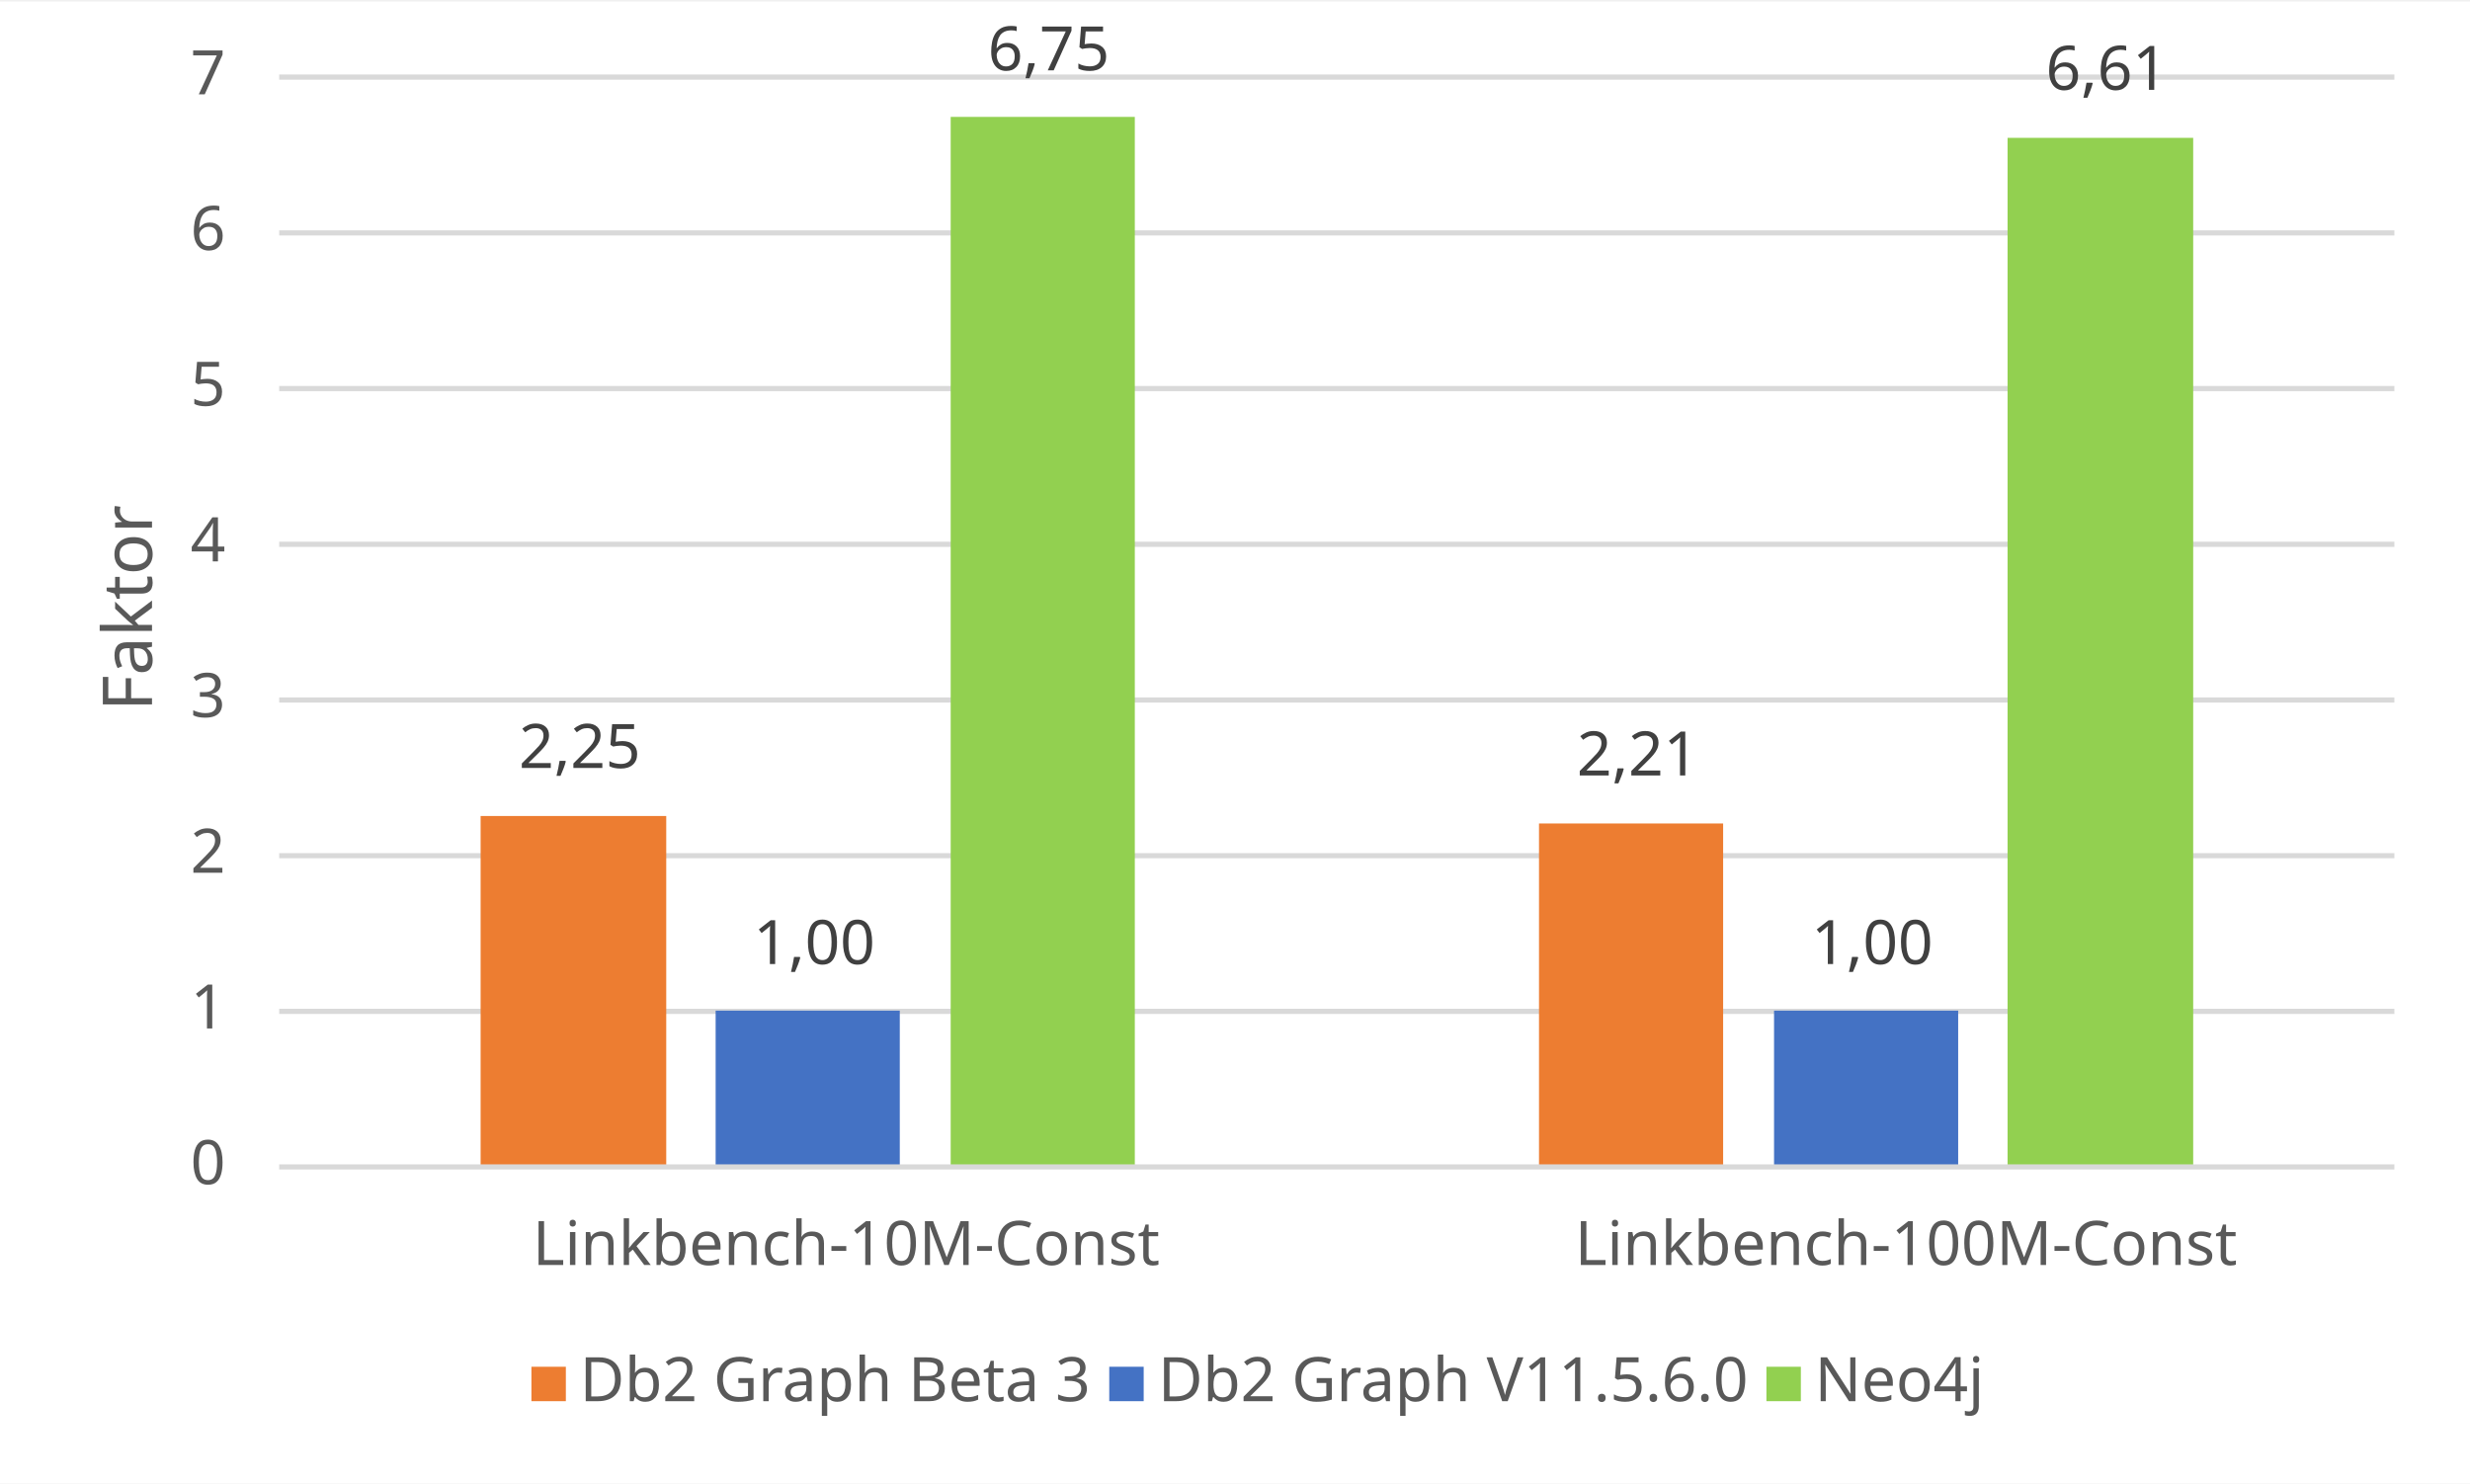
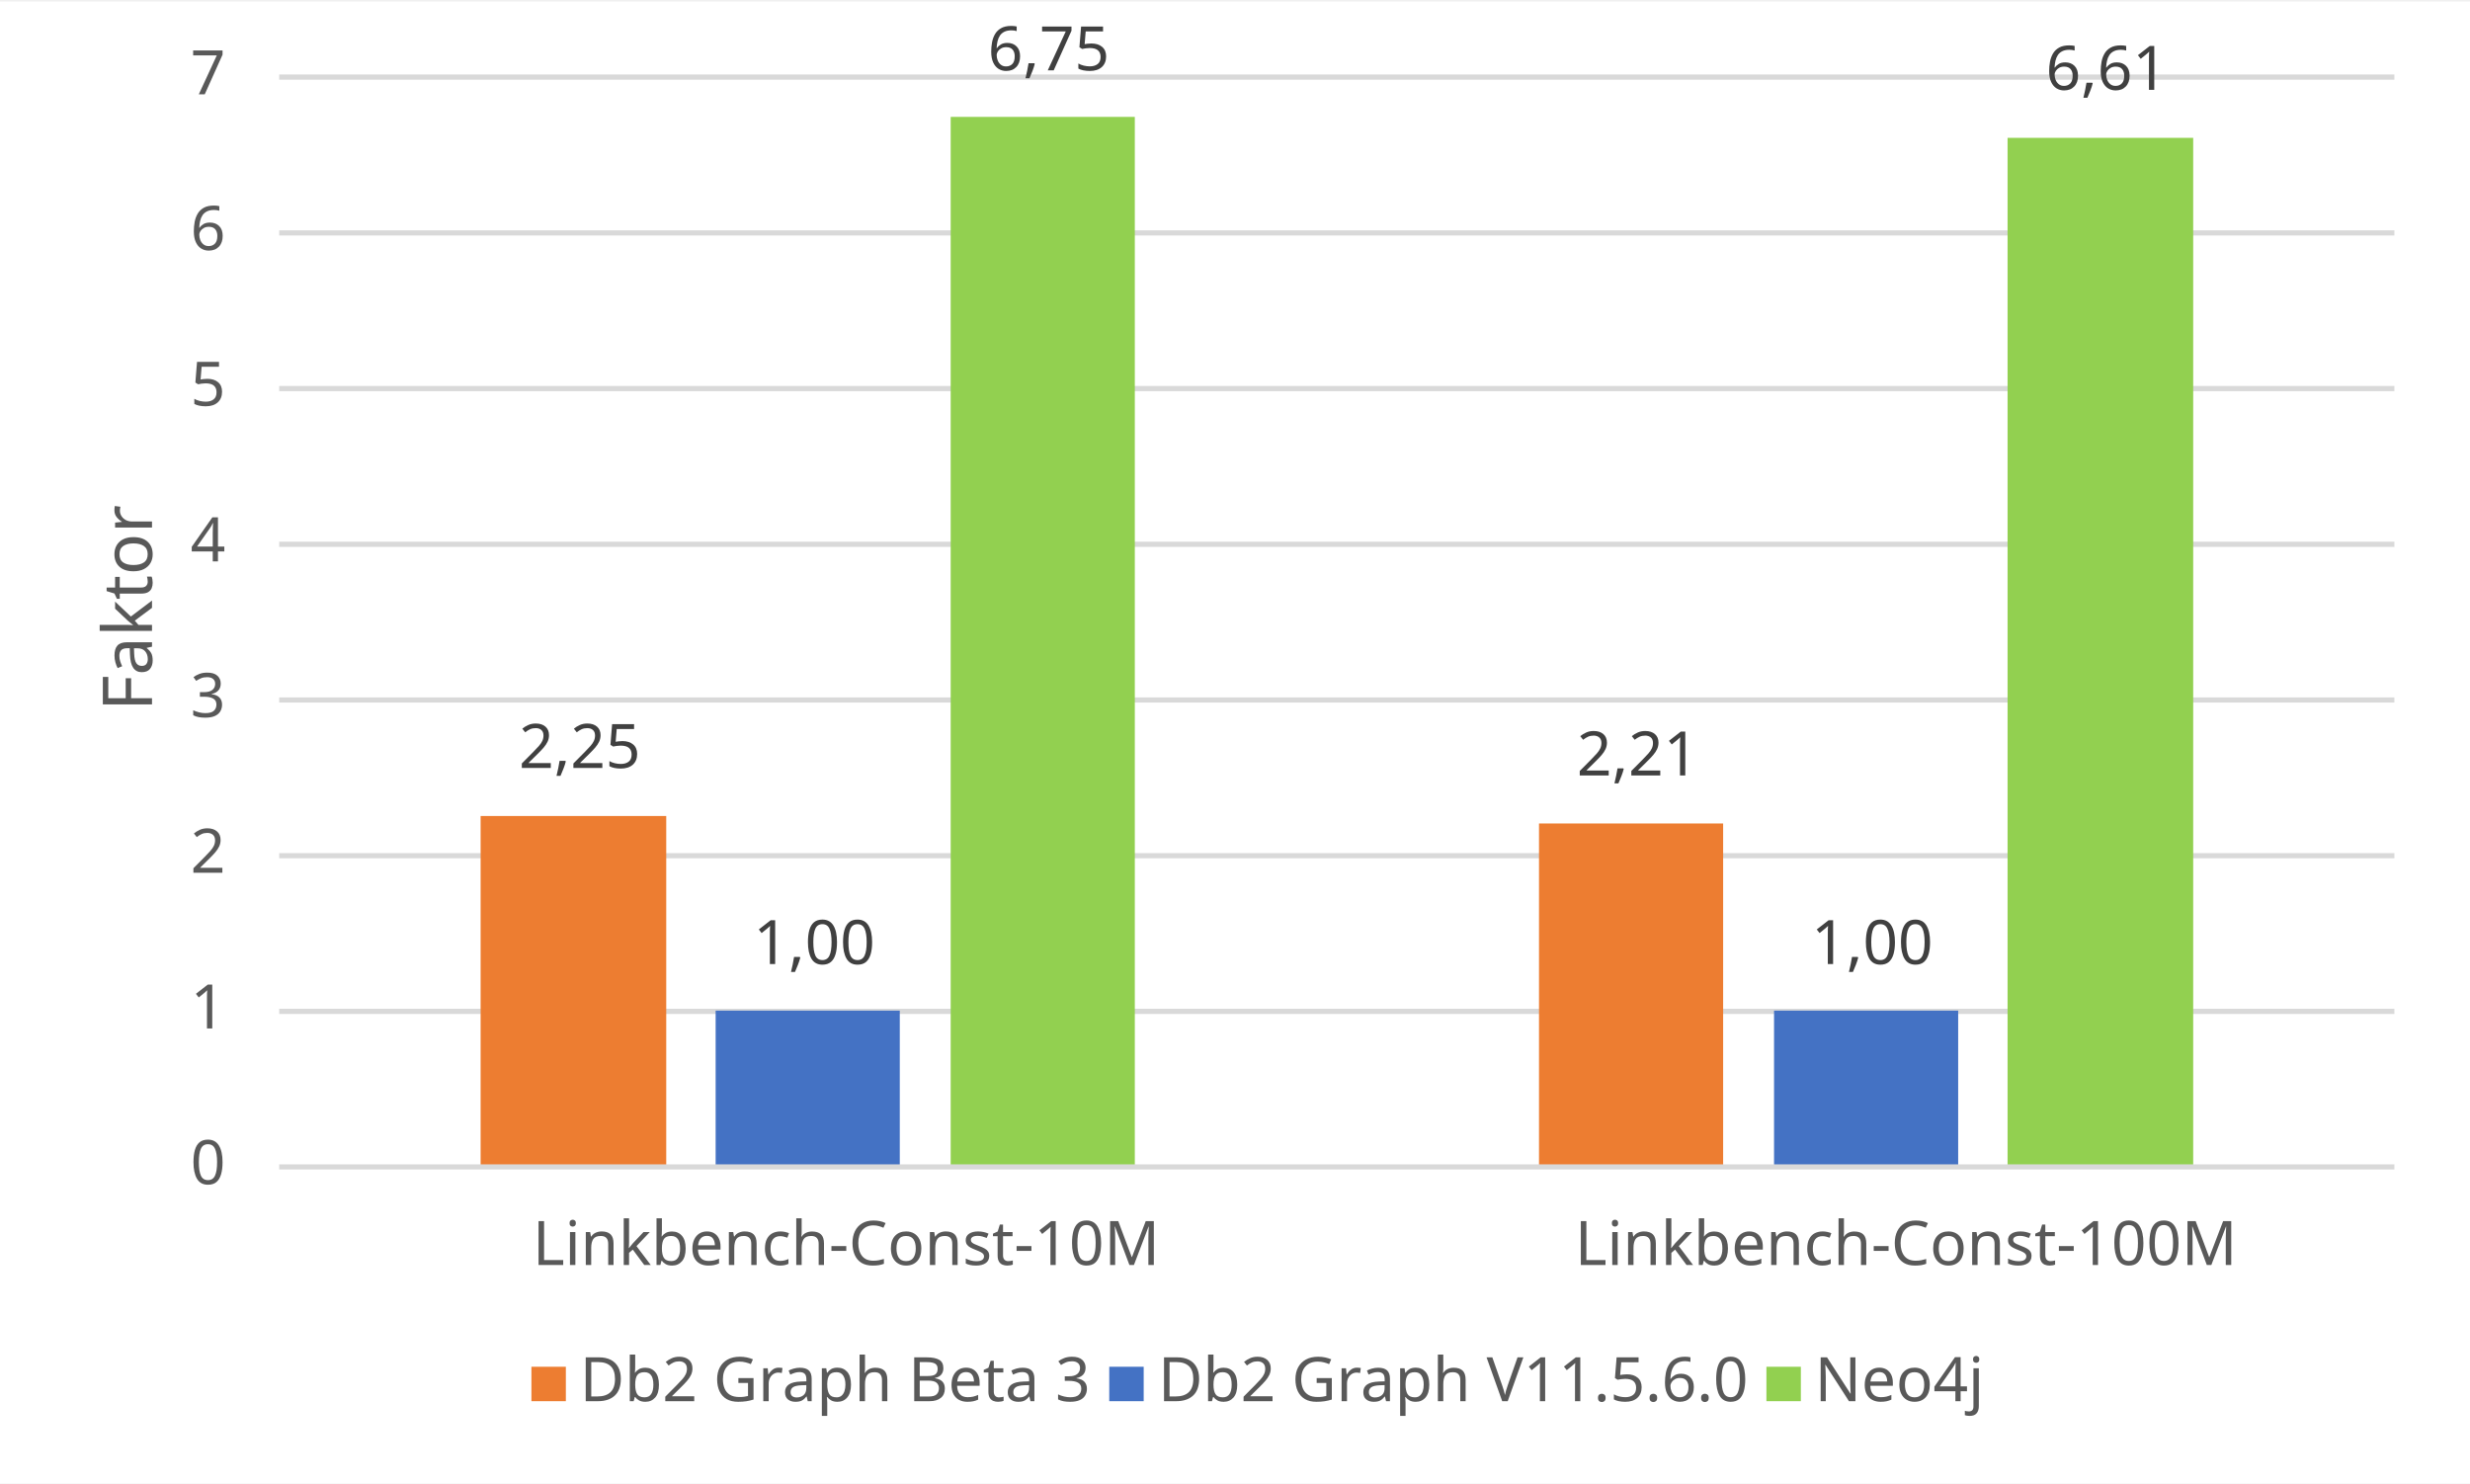
<svg xmlns="http://www.w3.org/2000/svg" width="1650" height="991" overflow="hidden">
  <defs>
    <clipPath id="clip0">
      <rect x="1416" y="2256" width="1650" height="991" />
    </clipPath>
    <clipPath id="clip1">
      <rect x="1416" y="2256" width="1650" height="990" />
    </clipPath>
    <clipPath id="clip2">
      <rect x="1602" y="2307" width="1417" height="731" />
    </clipPath>
    <clipPath id="clip3">
      <rect x="1602" y="2307" width="1417" height="731" />
    </clipPath>
    <clipPath id="clip4">
      <rect x="1602" y="2307" width="1417" height="731" />
    </clipPath>
    <clipPath id="clip5">
      <rect x="1416" y="2256" width="1650" height="990" />
    </clipPath>
    <clipPath id="clip6">
      <rect x="1416" y="2256" width="1650" height="990" />
    </clipPath>
    <clipPath id="clip7">
      <rect x="1416" y="2256" width="1650" height="990" />
    </clipPath>
    <clipPath id="clip8">
      <rect x="1416" y="2256" width="1650" height="990" />
    </clipPath>
    <clipPath id="clip9">
      <rect x="1416" y="2256" width="1650" height="990" />
    </clipPath>
    <clipPath id="clip10">
      <rect x="1416" y="2256" width="1650" height="990" />
    </clipPath>
    <clipPath id="clip11">
      <rect x="1416" y="2256" width="1650" height="990" />
    </clipPath>
    <clipPath id="clip12">
      <rect x="1416" y="2256" width="1650" height="990" />
    </clipPath>
    <clipPath id="clip13">
      <rect x="1416" y="2256" width="1650" height="990" />
    </clipPath>
    <clipPath id="clip14">
      <rect x="1416" y="2256" width="1650" height="990" />
    </clipPath>
    <clipPath id="clip15">
      <rect x="1416" y="2256" width="1650" height="990" />
    </clipPath>
    <clipPath id="clip16">
      <rect x="1416" y="2256" width="1650" height="990" />
    </clipPath>
    <clipPath id="clip17">
      <rect x="1416" y="2256" width="1650" height="990" />
    </clipPath>
    <clipPath id="clip18">
      <rect x="1416" y="2256" width="1650" height="990" />
    </clipPath>
    <clipPath id="clip19">
      <rect x="1416" y="2256" width="1650" height="990" />
    </clipPath>
    <clipPath id="clip20">
      <rect x="1416" y="2256" width="1650" height="990" />
    </clipPath>
    <clipPath id="clip21">
      <rect x="1416" y="2256" width="1650" height="990" />
    </clipPath>
    <clipPath id="clip22">
      <rect x="1416" y="2256" width="1650" height="990" />
    </clipPath>
    <clipPath id="clip23">
      <rect x="1416" y="2256" width="1650" height="990" />
    </clipPath>
    <clipPath id="clip24">
      <rect x="1416" y="2256" width="1650" height="990" />
    </clipPath>
    <clipPath id="clip25">
      <rect x="1416" y="2256" width="1650" height="990" />
    </clipPath>
    <clipPath id="clip26">
      <rect x="1416" y="2256" width="1650" height="990" />
    </clipPath>
    <clipPath id="clip27">
      <rect x="1416" y="2256" width="1650" height="990" />
    </clipPath>
    <clipPath id="clip28">
      <rect x="1416" y="2256" width="1650" height="990" />
    </clipPath>
  </defs>
  <g clip-path="url(#clip0)" transform="translate(-1416 -2256)">
    <rect x="1416" y="2257" width="1650" height="990" fill="#FFFFFF" />
    <g clip-path="url(#clip1)">
      <path d="M1602.5 2931.6 3015.5 2931.6M1602.5 2827.59 3015.5 2827.59M1602.5 2723.59 3015.5 2723.59M1602.5 2619.59 3015.5 2619.59M1602.5 2515.58 3015.5 2515.58M1602.5 2411.58 3015.5 2411.58M1602.5 2307.5 3015.5 2307.5" stroke="#D9D9D9" stroke-width="3.438" stroke-linejoin="round" stroke-miterlimit="10" fill="none" />
    </g>
    <g clip-path="url(#clip2)">
      <path d="M1737.06 2801.09 1861.06 2801.09 1861.06 3036 1737.06 3036ZM2444.08 2806.09 2567.08 2806.09 2567.08 3036 2444.08 3036Z" fill="#ED7D31" />
    </g>
    <g clip-path="url(#clip3)">
      <path d="M1894.06 2931.1 2017.07 2931.1 2017.07 3036 1894.06 3036ZM2601.09 2931.1 2724.09 2931.1 2724.09 3036 2601.09 3036Z" fill="#4472C4" />
    </g>
    <g clip-path="url(#clip4)">
      <path d="M2051.07 2334.08 2174.07 2334.08 2174.07 3036 2051.07 3036ZM2757.09 2348.08 2881.09 2348.08 2881.09 3036 2757.09 3036Z" fill="#92D050" />
    </g>
    <g clip-path="url(#clip5)">
      <path d="M1602.5 3035.5 3015.5 3035.5" stroke="#D9D9D9" stroke-width="3.438" stroke-linejoin="round" stroke-miterlimit="10" fill="none" fill-rule="evenodd" />
    </g>
    <g clip-path="url(#clip6)">
      <text fill="#404040" font-family="Calibri,Calibri_MSFontService,sans-serif" font-weight="400" font-size="41" transform="matrix(1 0 0 1 1762.62 2769)">2,25</text>
    </g>
    <g clip-path="url(#clip7)">
      <text fill="#404040" font-family="Calibri,Calibri_MSFontService,sans-serif" font-weight="400" font-size="41" transform="matrix(1 0 0 1 2469.34 2774)">2,21</text>
    </g>
    <g clip-path="url(#clip8)">
      <text fill="#404040" font-family="Calibri,Calibri_MSFontService,sans-serif" font-weight="400" font-size="41" transform="matrix(1 0 0 1 1919.26 2900)">1,00</text>
    </g>
    <g clip-path="url(#clip9)">
      <text fill="#404040" font-family="Calibri,Calibri_MSFontService,sans-serif" font-weight="400" font-size="41" transform="matrix(1 0 0 1 2625.98 2900)">1,00</text>
    </g>
    <g clip-path="url(#clip10)">
      <text fill="#404040" font-family="Calibri,Calibri_MSFontService,sans-serif" font-weight="400" font-size="41" transform="matrix(1 0 0 1 2075.9 2303)">6,75</text>
    </g>
    <g clip-path="url(#clip11)">
      <text fill="#404040" font-family="Calibri,Calibri_MSFontService,sans-serif" font-weight="400" font-size="41" transform="matrix(1 0 0 1 2782.62 2316)">6,61</text>
    </g>
    <g clip-path="url(#clip12)">
      <text fill="#595959" font-family="Calibri,Calibri_MSFontService,sans-serif" font-weight="400" font-size="41" transform="matrix(1 0 0 1 1543.23 3047)">0</text>
    </g>
    <g clip-path="url(#clip13)">
      <text fill="#595959" font-family="Calibri,Calibri_MSFontService,sans-serif" font-weight="400" font-size="41" transform="matrix(1 0 0 1 1543.23 2943)">1</text>
    </g>
    <g clip-path="url(#clip14)">
      <text fill="#595959" font-family="Calibri,Calibri_MSFontService,sans-serif" font-weight="400" font-size="41" transform="matrix(1 0 0 1 1543.23 2839)">2</text>
    </g>
    <g clip-path="url(#clip15)">
      <text fill="#595959" font-family="Calibri,Calibri_MSFontService,sans-serif" font-weight="400" font-size="41" transform="matrix(1 0 0 1 1543.23 2735)">3</text>
    </g>
    <g clip-path="url(#clip16)">
      <text fill="#595959" font-family="Calibri,Calibri_MSFontService,sans-serif" font-weight="400" font-size="41" transform="matrix(1 0 0 1 1543.23 2631)">4</text>
    </g>
    <g clip-path="url(#clip17)">
      <text fill="#595959" font-family="Calibri,Calibri_MSFontService,sans-serif" font-weight="400" font-size="41" transform="matrix(1 0 0 1 1543.23 2527)">5</text>
    </g>
    <g clip-path="url(#clip18)">
      <text fill="#595959" font-family="Calibri,Calibri_MSFontService,sans-serif" font-weight="400" font-size="41" transform="matrix(1 0 0 1 1543.23 2423)">6</text>
    </g>
    <g clip-path="url(#clip19)">
      <text fill="#595959" font-family="Calibri,Calibri_MSFontService,sans-serif" font-weight="400" font-size="41" transform="matrix(1 0 0 1 1543.23 2319)">7</text>
    </g>
    <g clip-path="url(#clip20)">
-       <text fill="#595959" font-family="Calibri,Calibri_MSFontService,sans-serif" font-weight="400" font-size="41" transform="matrix(1 0 0 1 1771.78 3101)">Linkbench-10M-Const</text>
+       <text fill="#595959" font-family="Calibri,Calibri_MSFontService,sans-serif" font-weight="400" font-size="41" transform="matrix(1 0 0 1 1771.78 3101)">Linkbench-Const-10M</text>
    </g>
    <g clip-path="url(#clip21)">
-       <text fill="#595959" font-family="Calibri,Calibri_MSFontService,sans-serif" font-weight="400" font-size="41" transform="matrix(1 0 0 1 2468.05 3101)">Linkbench-100M-Const</text>
+       <text fill="#595959" font-family="Calibri,Calibri_MSFontService,sans-serif" font-weight="400" font-size="41" transform="matrix(1 0 0 1 2468.05 3101)">Linkbench-Const-100M</text>
    </g>
    <g clip-path="url(#clip22)">
      <text fill="#595959" font-family="Calibri,Calibri_MSFontService,sans-serif" font-weight="400" font-size="46" transform="matrix(6.12323e-17 -1 1 6.12323e-17 1517.54 2731)">Faktor</text>
    </g>
    <g clip-path="url(#clip23)">
      <rect x="1771" y="3169" width="23" height="23" fill="#ED7D31" />
    </g>
    <g clip-path="url(#clip24)">
      <text fill="#595959" font-family="Calibri,Calibri_MSFontService,sans-serif" font-weight="400" font-size="41" transform="matrix(1 0 0 1 1803.3 3192)">Db2 Graph Beta 3</text>
    </g>
    <g clip-path="url(#clip25)">
      <rect x="2157" y="3169" width="23" height="23" fill="#4472C4" />
    </g>
    <g clip-path="url(#clip26)">
      <text fill="#595959" font-family="Calibri,Calibri_MSFontService,sans-serif" font-weight="400" font-size="41" transform="matrix(1 0 0 1 2189.61 3192)">Db2 Graph V11.5.6.0</text>
    </g>
    <g clip-path="url(#clip27)">
      <rect x="2596" y="3169" width="23" height="23" fill="#92D050" />
    </g>
    <g clip-path="url(#clip28)">
      <text fill="#595959" font-family="Calibri,Calibri_MSFontService,sans-serif" font-weight="400" font-size="41" transform="matrix(1 0 0 1 2628.26 3192)">Neo4j</text>
    </g>
  </g>
</svg>
